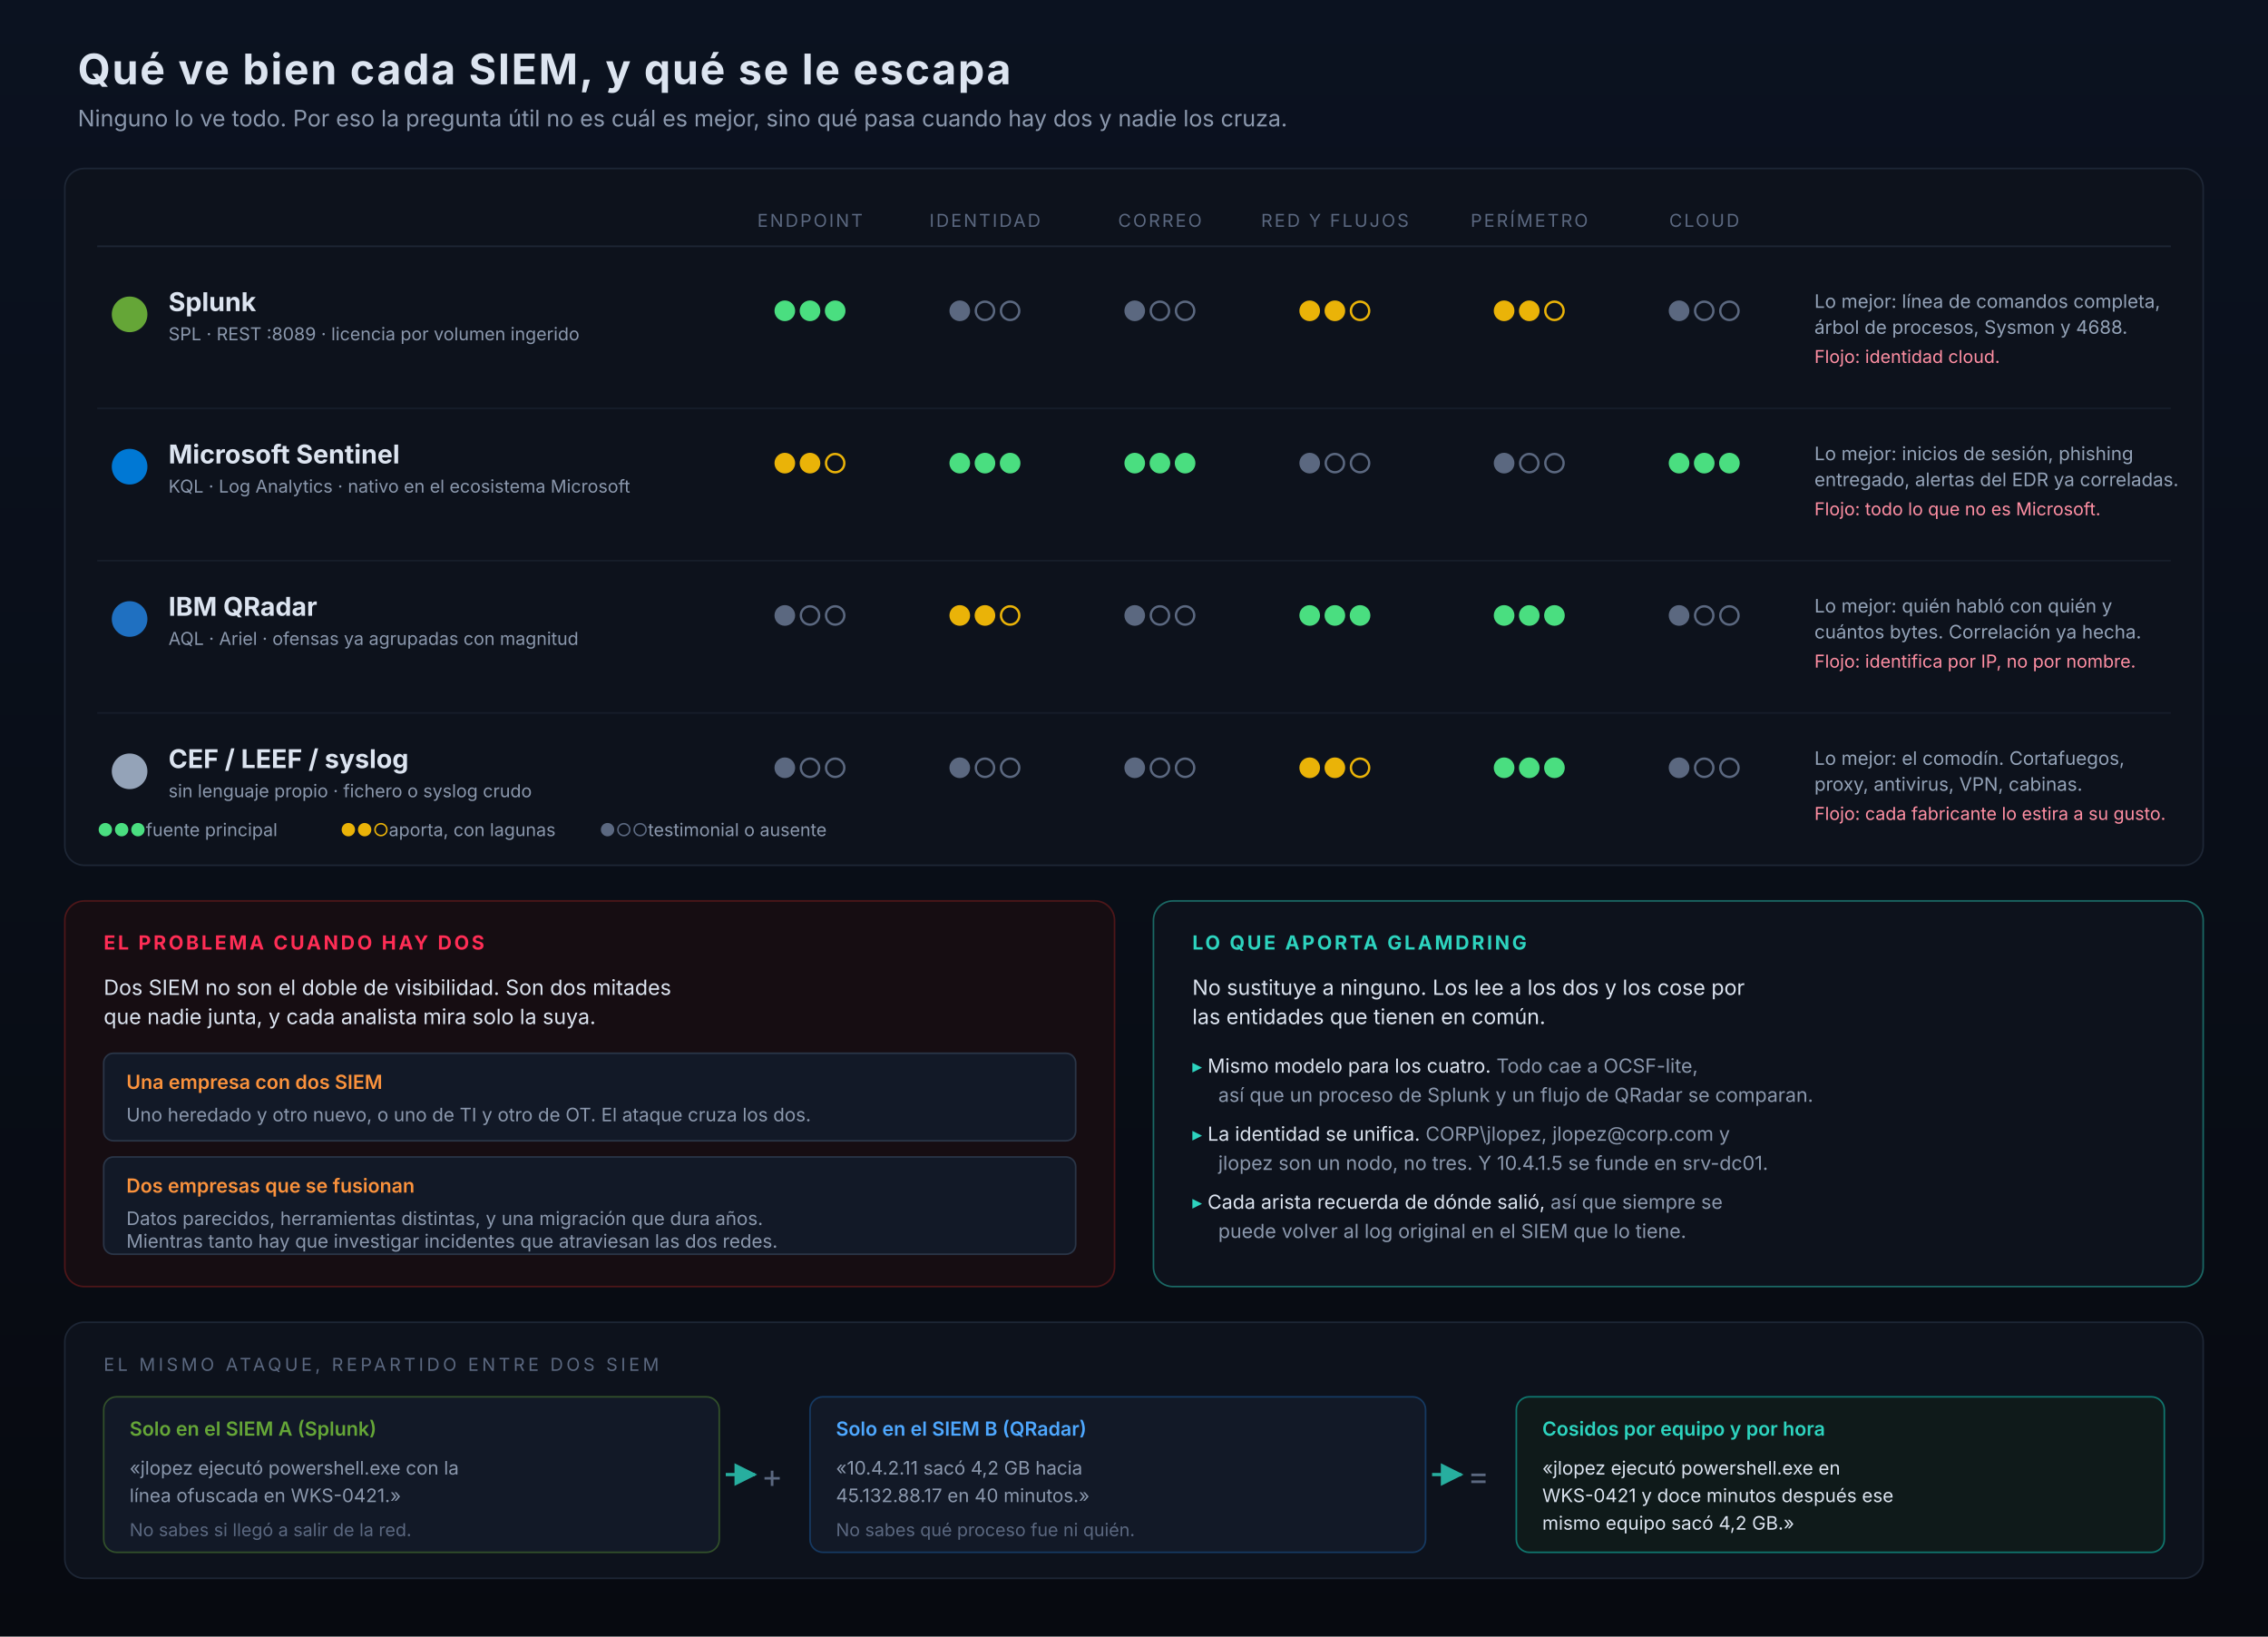
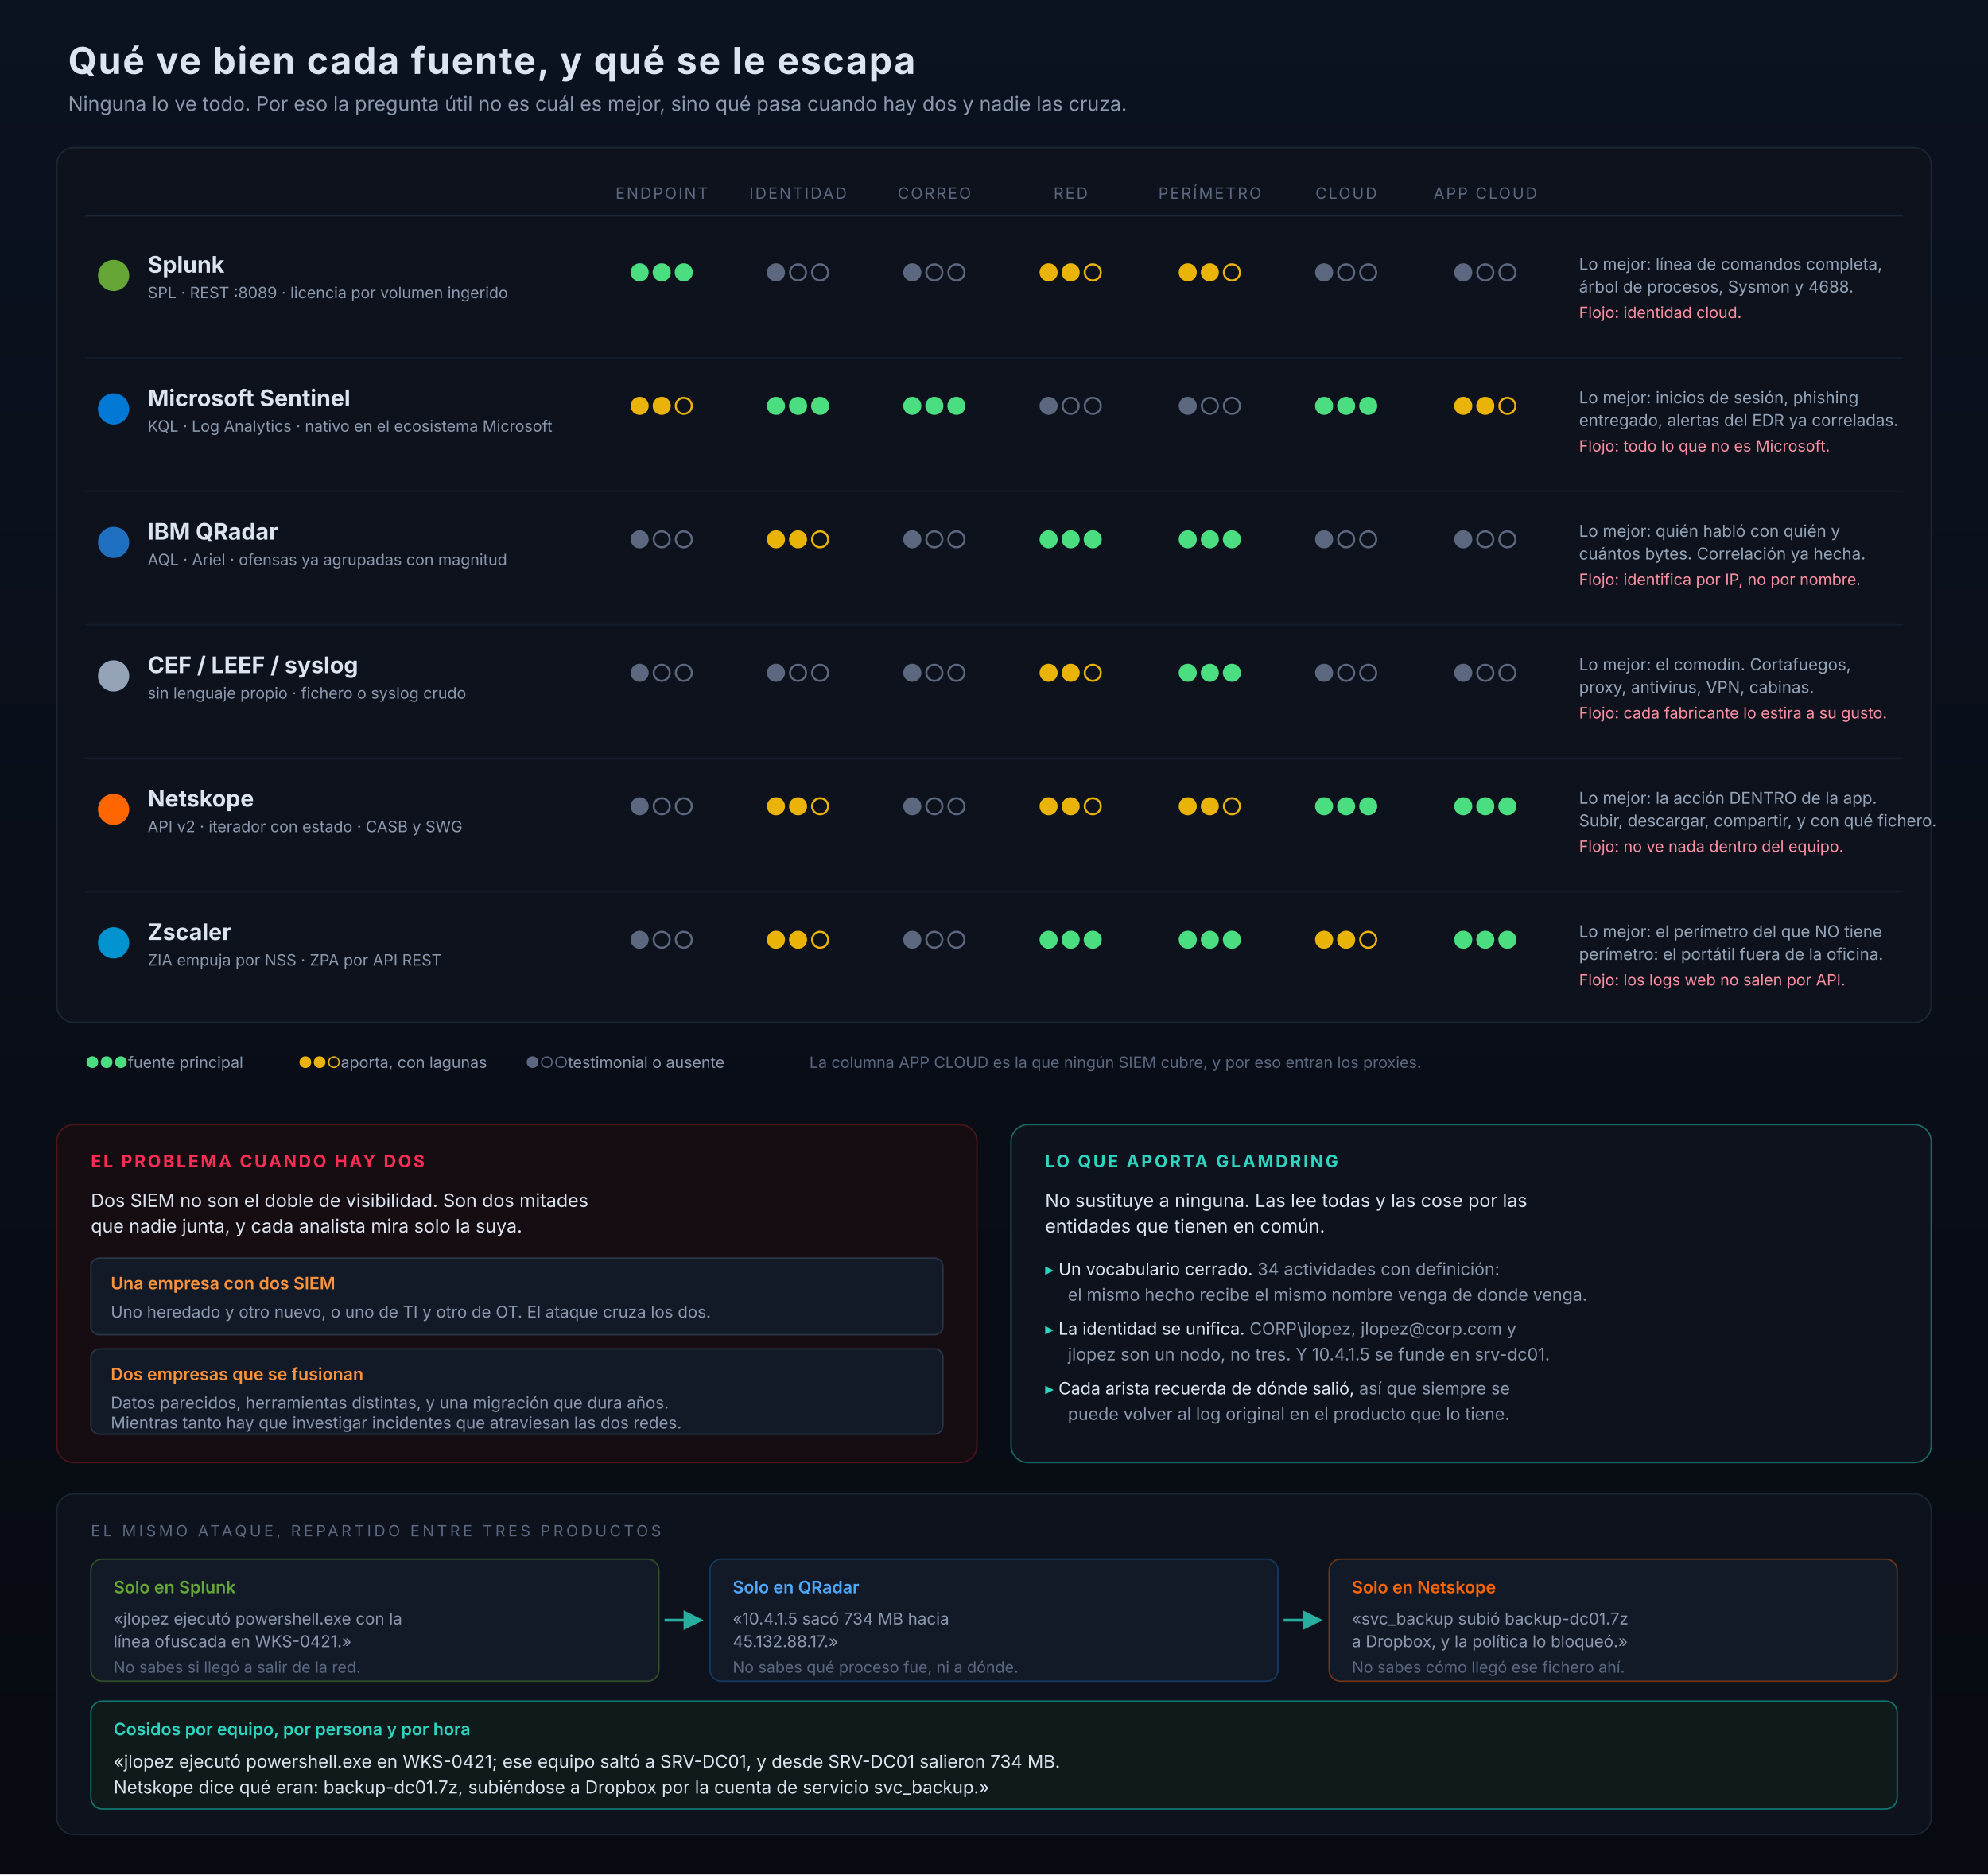
- <svg xmlns="http://www.w3.org/2000/svg" viewBox="0 0 1400 1010" width="1400" height="1010" font-family="Segoe UI, Inter, system-ui, sans-serif">
+ <svg xmlns="http://www.w3.org/2000/svg" viewBox="0 0 1400 1320" width="1400" height="1320" font-family="Segoe UI, Inter, system-ui, sans-serif">
  <defs>
    <linearGradient id="bg7" x1="0" y1="0" x2="0" y2="1">
      <stop offset="0" stop-color="#0b1220" />
      <stop offset="1" stop-color="#070a10" />
    </linearGradient>
    <marker id="f7" viewBox="0 0 10 10" refX="9" refY="5" markerWidth="7" markerHeight="7" orient="auto-start-reverse">
      <path d="M0,0 L10,5 L0,10 z" fill="#2dd4bf" />
    </marker>
-     <filter id="glow7" x="-60%" y="-60%" width="220%" height="220%">
-       <feGaussianBlur stdDeviation="5" result="b" />
-       <feMerge>
-         <feMergeNode in="b" />
-         <feMergeNode in="SourceGraphic" />
-       </feMerge>
-     </filter>
  </defs>
-   <rect width="1400" height="1010" fill="url(#bg7)" />
-   <text x="48" y="52" fill="#dce4f0" font-size="26" font-weight="700" letter-spacing="1">Qué ve bien cada SIEM, y qué se le escapa</text>
-   <text x="48" y="78" fill="#8b98ad" font-size="14">Ninguno lo ve todo. Por eso la pregunta útil no es cuál es mejor, sino qué pasa cuando hay dos y nadie los cruza.</text>
-   <rect x="40" y="104" width="1320" height="430" rx="12" fill="#0d121c" stroke="#1d2635" />
+   <rect width="1400" height="1320" fill="url(#bg7)" />
+   <text x="48" y="52" fill="#dce4f0" font-size="26" font-weight="700" letter-spacing="1">Qué ve bien cada fuente, y qué se le escapa</text>
+   <text x="48" y="78" fill="#8b98ad" font-size="14">Ninguna lo ve todo. Por eso la pregunta útil no es cuál es mejor, sino qué pasa cuando hay dos y nadie las cruza.</text>
+   <rect x="40" y="104" width="1320" height="616" rx="12" fill="#0d121c" stroke="#1d2635" />
  <g fill="#5b6880" font-size="11" letter-spacing="1.2" text-anchor="middle">
-     <text x="500" y="140">ENDPOINT</text>
-     <text x="608" y="140">IDENTIDAD</text>
-     <text x="716" y="140">CORREO</text>
-     <text x="824" y="140">RED Y FLUJOS</text>
-     <text x="944" y="140">PERÍMETRO</text>
-     <text x="1052" y="140">CLOUD</text>
+     <text x="466" y="140">ENDPOINT</text>
+     <text x="562" y="140">IDENTIDAD</text>
+     <text x="658" y="140">CORREO</text>
+     <text x="754" y="140">RED</text>
+     <text x="852" y="140">PERÍMETRO</text>
+     <text x="948" y="140">CLOUD</text>
+     <text x="1046" y="140">APP CLOUD</text>
  </g>
  <line x1="60" y1="152" x2="1340" y2="152" stroke="#1d2635" />
  <g transform="translate(0,164)">
    <circle cx="80" cy="30" r="11" fill="#65a637" />
    <text x="104" y="28" fill="#dce4f0" font-size="16" font-weight="700">Splunk</text>
    <text x="104" y="46" fill="#8b98ad" font-size="11">SPL · REST :8089 · licencia por volumen ingerido</text>
    <g font-size="17" text-anchor="middle">
-       <text x="500" y="34" fill="#4ade80">●●●</text>
-       <text x="608" y="34" fill="#5b6880">●○○</text>
-       <text x="716" y="34" fill="#5b6880">●○○</text>
-       <text x="824" y="34" fill="#eab308">●●○</text>
-       <text x="944" y="34" fill="#eab308">●●○</text>
-       <text x="1052" y="34" fill="#5b6880">●○○</text>
-     </g>
-     <text x="1120" y="26" fill="#94a3b8" font-size="11.5">Lo mejor: línea de comandos completa,</text>
-     <text x="1120" y="42" fill="#94a3b8" font-size="11.5">árbol de procesos, Sysmon y 4688.</text>
-     <text x="1120" y="60" fill="#ff8fa3" font-size="11">Flojo: identidad cloud.</text>
+       <text x="466" y="34" fill="#4ade80">●●●</text>
+       <text x="562" y="34" fill="#5b6880">●○○</text>
+       <text x="658" y="34" fill="#5b6880">●○○</text>
+       <text x="754" y="34" fill="#eab308">●●○</text>
+       <text x="852" y="34" fill="#eab308">●●○</text>
+       <text x="948" y="34" fill="#5b6880">●○○</text>
+       <text x="1046" y="34" fill="#5b6880">●○○</text>
+     </g>
+     <text x="1112" y="26" fill="#94a3b8" font-size="11.5">Lo mejor: línea de comandos completa,</text>
+     <text x="1112" y="42" fill="#94a3b8" font-size="11.5">árbol de procesos, Sysmon y 4688.</text>
+     <text x="1112" y="60" fill="#ff8fa3" font-size="11">Flojo: identidad cloud.</text>
  </g>
  <line x1="60" y1="252" x2="1340" y2="252" stroke="#1d2635" stroke-opacity="0.6" />
  <g transform="translate(0,258)">
    <circle cx="80" cy="30" r="11" fill="#0078d4" />
    <text x="104" y="28" fill="#dce4f0" font-size="16" font-weight="700">Microsoft Sentinel</text>
    <text x="104" y="46" fill="#8b98ad" font-size="11">KQL · Log Analytics · nativo en el ecosistema Microsoft</text>
    <g font-size="17" text-anchor="middle">
-       <text x="500" y="34" fill="#eab308">●●○</text>
-       <text x="608" y="34" fill="#4ade80">●●●</text>
-       <text x="716" y="34" fill="#4ade80">●●●</text>
-       <text x="824" y="34" fill="#5b6880">●○○</text>
-       <text x="944" y="34" fill="#5b6880">●○○</text>
-       <text x="1052" y="34" fill="#4ade80">●●●</text>
-     </g>
-     <text x="1120" y="26" fill="#94a3b8" font-size="11.5">Lo mejor: inicios de sesión, phishing</text>
-     <text x="1120" y="42" fill="#94a3b8" font-size="11.5">entregado, alertas del EDR ya correladas.</text>
-     <text x="1120" y="60" fill="#ff8fa3" font-size="11">Flojo: todo lo que no es Microsoft.</text>
+       <text x="466" y="34" fill="#eab308">●●○</text>
+       <text x="562" y="34" fill="#4ade80">●●●</text>
+       <text x="658" y="34" fill="#4ade80">●●●</text>
+       <text x="754" y="34" fill="#5b6880">●○○</text>
+       <text x="852" y="34" fill="#5b6880">●○○</text>
+       <text x="948" y="34" fill="#4ade80">●●●</text>
+       <text x="1046" y="34" fill="#eab308">●●○</text>
+     </g>
+     <text x="1112" y="26" fill="#94a3b8" font-size="11.5">Lo mejor: inicios de sesión, phishing</text>
+     <text x="1112" y="42" fill="#94a3b8" font-size="11.5">entregado, alertas del EDR ya correladas.</text>
+     <text x="1112" y="60" fill="#ff8fa3" font-size="11">Flojo: todo lo que no es Microsoft.</text>
  </g>
  <line x1="60" y1="346" x2="1340" y2="346" stroke="#1d2635" stroke-opacity="0.6" />
  <g transform="translate(0,352)">
    <circle cx="80" cy="30" r="11" fill="#1f70c1" />
    <text x="104" y="28" fill="#dce4f0" font-size="16" font-weight="700">IBM QRadar</text>
    <text x="104" y="46" fill="#8b98ad" font-size="11">AQL · Ariel · ofensas ya agrupadas con magnitud</text>
    <g font-size="17" text-anchor="middle">
-       <text x="500" y="34" fill="#5b6880">●○○</text>
-       <text x="608" y="34" fill="#eab308">●●○</text>
-       <text x="716" y="34" fill="#5b6880">●○○</text>
-       <text x="824" y="34" fill="#4ade80">●●●</text>
-       <text x="944" y="34" fill="#4ade80">●●●</text>
-       <text x="1052" y="34" fill="#5b6880">●○○</text>
-     </g>
-     <text x="1120" y="26" fill="#94a3b8" font-size="11.5">Lo mejor: quién habló con quién y</text>
-     <text x="1120" y="42" fill="#94a3b8" font-size="11.5">cuántos bytes. Correlación ya hecha.</text>
-     <text x="1120" y="60" fill="#ff8fa3" font-size="11">Flojo: identifica por IP, no por nombre.</text>
+       <text x="466" y="34" fill="#5b6880">●○○</text>
+       <text x="562" y="34" fill="#eab308">●●○</text>
+       <text x="658" y="34" fill="#5b6880">●○○</text>
+       <text x="754" y="34" fill="#4ade80">●●●</text>
+       <text x="852" y="34" fill="#4ade80">●●●</text>
+       <text x="948" y="34" fill="#5b6880">●○○</text>
+       <text x="1046" y="34" fill="#5b6880">●○○</text>
+     </g>
+     <text x="1112" y="26" fill="#94a3b8" font-size="11.5">Lo mejor: quién habló con quién y</text>
+     <text x="1112" y="42" fill="#94a3b8" font-size="11.5">cuántos bytes. Correlación ya hecha.</text>
+     <text x="1112" y="60" fill="#ff8fa3" font-size="11">Flojo: identifica por IP, no por nombre.</text>
  </g>
  <line x1="60" y1="440" x2="1340" y2="440" stroke="#1d2635" stroke-opacity="0.6" />
  <g transform="translate(0,446)">
    <circle cx="80" cy="30" r="11" fill="#94a3b8" />
    <text x="104" y="28" fill="#dce4f0" font-size="16" font-weight="700">CEF / LEEF / syslog</text>
    <text x="104" y="46" fill="#8b98ad" font-size="11">sin lenguaje propio · fichero o syslog crudo</text>
    <g font-size="17" text-anchor="middle">
-       <text x="500" y="34" fill="#5b6880">●○○</text>
-       <text x="608" y="34" fill="#5b6880">●○○</text>
-       <text x="716" y="34" fill="#5b6880">●○○</text>
-       <text x="824" y="34" fill="#eab308">●●○</text>
-       <text x="944" y="34" fill="#4ade80">●●●</text>
-       <text x="1052" y="34" fill="#5b6880">●○○</text>
-     </g>
-     <text x="1120" y="26" fill="#94a3b8" font-size="11.5">Lo mejor: el comodín. Cortafuegos,</text>
-     <text x="1120" y="42" fill="#94a3b8" font-size="11.5">proxy, antivirus, VPN, cabinas.</text>
-     <text x="1120" y="60" fill="#ff8fa3" font-size="11">Flojo: cada fabricante lo estira a su gusto.</text>
-   </g>
-   <g transform="translate(60,516)" font-size="11">
+       <text x="466" y="34" fill="#5b6880">●○○</text>
+       <text x="562" y="34" fill="#5b6880">●○○</text>
+       <text x="658" y="34" fill="#5b6880">●○○</text>
+       <text x="754" y="34" fill="#eab308">●●○</text>
+       <text x="852" y="34" fill="#4ade80">●●●</text>
+       <text x="948" y="34" fill="#5b6880">●○○</text>
+       <text x="1046" y="34" fill="#5b6880">●○○</text>
+     </g>
+     <text x="1112" y="26" fill="#94a3b8" font-size="11.5">Lo mejor: el comodín. Cortafuegos,</text>
+     <text x="1112" y="42" fill="#94a3b8" font-size="11.5">proxy, antivirus, VPN, cabinas.</text>
+     <text x="1112" y="60" fill="#ff8fa3" font-size="11">Flojo: cada fabricante lo estira a su gusto.</text>
+   </g>
+   <line x1="60" y1="534" x2="1340" y2="534" stroke="#1d2635" stroke-opacity="0.6" />
+   <g transform="translate(0,540)">
+     <circle cx="80" cy="30" r="11" fill="#ff6600" />
+     <text x="104" y="28" fill="#dce4f0" font-size="16" font-weight="700">Netskope</text>
+     <text x="104" y="46" fill="#8b98ad" font-size="11">API v2 · iterador con estado · CASB y SWG</text>
+     <g font-size="17" text-anchor="middle">
+       <text x="466" y="34" fill="#5b6880">●○○</text>
+       <text x="562" y="34" fill="#eab308">●●○</text>
+       <text x="658" y="34" fill="#5b6880">●○○</text>
+       <text x="754" y="34" fill="#eab308">●●○</text>
+       <text x="852" y="34" fill="#eab308">●●○</text>
+       <text x="948" y="34" fill="#4ade80">●●●</text>
+       <text x="1046" y="34" fill="#4ade80">●●●</text>
+     </g>
+     <text x="1112" y="26" fill="#94a3b8" font-size="11.5">Lo mejor: la acción DENTRO de la app.</text>
+     <text x="1112" y="42" fill="#94a3b8" font-size="11.5">Subir, descargar, compartir, y con qué fichero.</text>
+     <text x="1112" y="60" fill="#ff8fa3" font-size="11">Flojo: no ve nada dentro del equipo.</text>
+   </g>
+   <line x1="60" y1="628" x2="1340" y2="628" stroke="#1d2635" stroke-opacity="0.6" />
+   <g transform="translate(0,634)">
+     <circle cx="80" cy="30" r="11" fill="#0093d0" />
+     <text x="104" y="28" fill="#dce4f0" font-size="16" font-weight="700">Zscaler</text>
+     <text x="104" y="46" fill="#8b98ad" font-size="11">ZIA empuja por NSS · ZPA por API REST</text>
+     <g font-size="17" text-anchor="middle">
+       <text x="466" y="34" fill="#5b6880">●○○</text>
+       <text x="562" y="34" fill="#eab308">●●○</text>
+       <text x="658" y="34" fill="#5b6880">●○○</text>
+       <text x="754" y="34" fill="#4ade80">●●●</text>
+       <text x="852" y="34" fill="#4ade80">●●●</text>
+       <text x="948" y="34" fill="#eab308">●●○</text>
+       <text x="1046" y="34" fill="#4ade80">●●●</text>
+     </g>
+     <text x="1112" y="26" fill="#94a3b8" font-size="11.5">Lo mejor: el perímetro del que NO tiene</text>
+     <text x="1112" y="42" fill="#94a3b8" font-size="11.5">perímetro: el portátil fuera de la oficina.</text>
+     <text x="1112" y="60" fill="#ff8fa3" font-size="11">Flojo: los logs web no salen por API.</text>
+   </g>
+   <g transform="translate(60,752)" font-size="11">
    <text x="0" y="0" fill="#4ade80">●●●</text>
    <text x="30" y="0" fill="#8b98ad">fuente principal</text>
    <text x="150" y="0" fill="#eab308">●●○</text>
    <text x="180" y="0" fill="#8b98ad">aporta, con lagunas</text>
    <text x="310" y="0" fill="#5b6880">●○○</text>
    <text x="340" y="0" fill="#8b98ad">testimonial o ausente</text>
-   </g>
-   <rect x="40" y="556" width="648" height="238" rx="12" fill="#160d12" stroke="#7f1d1d" stroke-opacity="0.55" />
-   <text x="64" y="586" fill="#ff2d55" font-size="12" font-weight="700" letter-spacing="1.5">EL PROBLEMA CUANDO HAY DOS</text>
-   <text x="64" y="614" fill="#dce4f0" font-size="13">Dos SIEM no son el doble de visibilidad. Son dos mitades</text>
-   <text x="64" y="632" fill="#dce4f0" font-size="13">que nadie junta, y cada analista mira solo la suya.</text>
-   <g transform="translate(64,650)">
+     <text x="510" y="0" fill="#5b6880">La columna APP CLOUD es la que ningún SIEM cubre, y por eso entran los proxies.</text>
+   </g>
+   <rect x="40" y="792" width="648" height="238" rx="12" fill="#160d12" stroke="#7f1d1d" stroke-opacity="0.55" />
+   <text x="64" y="822" fill="#ff2d55" font-size="12" font-weight="700" letter-spacing="1.5">EL PROBLEMA CUANDO HAY DOS</text>
+   <text x="64" y="850" fill="#dce4f0" font-size="13">Dos SIEM no son el doble de visibilidad. Son dos mitades</text>
+   <text x="64" y="868" fill="#dce4f0" font-size="13">que nadie junta, y cada analista mira solo la suya.</text>
+   <g transform="translate(64,886)">
    <rect width="600" height="54" rx="6" fill="#121927" stroke="#2a3547" />
    <text x="14" y="22" fill="#fb923c" font-size="12" font-weight="600">Una empresa con dos SIEM</text>
    <text x="14" y="42" fill="#8b98ad" font-size="11.5">Uno heredado y otro nuevo, o uno de TI y otro de OT. El ataque cruza los dos.</text>
  </g>
-   <g transform="translate(64,714)">
+   <g transform="translate(64,950)">
    <rect width="600" height="60" rx="6" fill="#121927" stroke="#2a3547" />
    <text x="14" y="22" fill="#fb923c" font-size="12" font-weight="600">Dos empresas que se fusionan</text>
    <text x="14" y="42" fill="#8b98ad" font-size="11.5">Datos parecidos, herramientas distintas, y una migración que dura años.</text>
    <text x="14" y="56" fill="#8b98ad" font-size="11.5">Mientras tanto hay que investigar incidentes que atraviesan las dos redes.</text>
  </g>
-   <rect x="712" y="556" width="648" height="238" rx="12" fill="#0d121c" stroke="#2dd4bf" stroke-opacity="0.45" />
-   <text x="736" y="586" fill="#2dd4bf" font-size="12" font-weight="700" letter-spacing="1.5">LO QUE APORTA GLAMDRING</text>
-   <text x="736" y="614" fill="#dce4f0" font-size="13">No sustituye a ninguno. Los lee a los dos y los cose por</text>
-   <text x="736" y="632" fill="#dce4f0" font-size="13">las entidades que tienen en común.</text>
+   <rect x="712" y="792" width="648" height="238" rx="12" fill="#0d121c" stroke="#2dd4bf" stroke-opacity="0.45" />
+   <text x="736" y="822" fill="#2dd4bf" font-size="12" font-weight="700" letter-spacing="1.5">LO QUE APORTA GLAMDRING</text>
+   <text x="736" y="850" fill="#dce4f0" font-size="13">No sustituye a ninguna. Las lee todas y las cose por las</text>
+   <text x="736" y="868" fill="#dce4f0" font-size="13">entidades que tienen en común.</text>
  <g font-size="12" fill="#8b98ad">
-     <text x="736" y="662">
+     <text x="736" y="898">
      <tspan fill="#2dd4bf">▸</tspan>
-       <tspan fill="#dce4f0">Mismo modelo para los cuatro.</tspan> Todo cae a OCSF-lite,</text>
-     <text x="752" y="680">así que un proceso de Splunk y un flujo de QRadar se comparan.</text>
-     <text x="736" y="704">
+       <tspan fill="#dce4f0">Un vocabulario cerrado.</tspan> 34 actividades con definición:</text>
+     <text x="752" y="916">el mismo hecho recibe el mismo nombre venga de donde venga.</text>
+     <text x="736" y="940">
      <tspan fill="#2dd4bf">▸</tspan>
      <tspan fill="#dce4f0">La identidad se unifica.</tspan> CORP\jlopez, jlopez@corp.com y</text>
-     <text x="752" y="722">jlopez son un nodo, no tres. Y 10.4.1.5 se funde en srv-dc01.</text>
-     <text x="736" y="746">
+     <text x="752" y="958">jlopez son un nodo, no tres. Y 10.4.1.5 se funde en srv-dc01.</text>
+     <text x="736" y="982">
      <tspan fill="#2dd4bf">▸</tspan>
      <tspan fill="#dce4f0">Cada arista recuerda de dónde salió,</tspan> así que siempre se</text>
-     <text x="752" y="764">puede volver al log original en el SIEM que lo tiene.</text>
-   </g>
-   <rect x="40" y="816" width="1320" height="158" rx="12" fill="#0d121c" stroke="#1d2635" />
-   <text x="64" y="846" fill="#5b6880" font-size="11" letter-spacing="2">EL MISMO ATAQUE, REPARTIDO ENTRE DOS SIEM</text>
-   <g transform="translate(64,862)">
-     <rect width="380" height="96" rx="8" fill="#121927" stroke="#65a637" stroke-opacity="0.4" />
-     <text x="16" y="24" fill="#65a637" font-size="12" font-weight="600">Solo en el SIEM A (Splunk)</text>
-     <text x="16" y="48" fill="#8b98ad" font-size="11.5">«jlopez ejecutó powershell.exe con la</text>
-     <text x="16" y="65" fill="#8b98ad" font-size="11.5">línea ofuscada en WKS-0421.»</text>
-     <text x="16" y="86" fill="#5b6880" font-size="11">No sabes si llegó a salir de la red.</text>
-   </g>
-   <text x="470" y="918" fill="#5b6880" font-size="20">+</text>
-   <g transform="translate(500,862)">
-     <rect width="380" height="96" rx="8" fill="#121927" stroke="#1f70c1" stroke-opacity="0.4" />
-     <text x="16" y="24" fill="#4ea8ff" font-size="12" font-weight="600">Solo en el SIEM B (QRadar)</text>
-     <text x="16" y="48" fill="#8b98ad" font-size="11.5">«10.4.2.11 sacó 4,2 GB hacia</text>
-     <text x="16" y="65" fill="#8b98ad" font-size="11.5">45.132.88.17 en 40 minutos.»</text>
-     <text x="16" y="86" fill="#5b6880" font-size="11">No sabes qué proceso fue ni quién.</text>
-   </g>
-   <text x="906" y="918" fill="#5b6880" font-size="20">=</text>
-   <g transform="translate(936,862)">
-     <rect width="400" height="96" rx="8" fill="#0f1a1a" stroke="#0f766e" />
-     <text x="16" y="24" fill="#2dd4bf" font-size="12" font-weight="600">Cosidos por equipo y por hora</text>
-     <text x="16" y="48" fill="#dce4f0" font-size="11.5">«jlopez ejecutó powershell.exe en</text>
-     <text x="16" y="65" fill="#dce4f0" font-size="11.5">WKS-0421 y doce minutos después ese</text>
-     <text x="16" y="82" fill="#dce4f0" font-size="11.5">mismo equipo sacó 4,2 GB.»</text>
+     <text x="752" y="1000">puede volver al log original en el producto que lo tiene.</text>
+   </g>
+   <rect x="40" y="1052" width="1320" height="240" rx="12" fill="#0d121c" stroke="#1d2635" />
+   <text x="64" y="1082" fill="#5b6880" font-size="11" letter-spacing="2">EL MISMO ATAQUE, REPARTIDO ENTRE TRES PRODUCTOS</text>
+   <g transform="translate(64,1098)">
+     <rect width="400" height="86" rx="8" fill="#121927" stroke="#65a637" stroke-opacity="0.4" />
+     <text x="16" y="24" fill="#65a637" font-size="12" font-weight="600">Solo en Splunk</text>
+     <text x="16" y="46" fill="#8b98ad" font-size="11.5">«jlopez ejecutó powershell.exe con la</text>
+     <text x="16" y="62" fill="#8b98ad" font-size="11.5">línea ofuscada en WKS-0421.»</text>
+     <text x="16" y="80" fill="#5b6880" font-size="11">No sabes si llegó a salir de la red.</text>
+   </g>
+   <g transform="translate(500,1098)">
+     <rect width="400" height="86" rx="8" fill="#121927" stroke="#1f70c1" stroke-opacity="0.4" />
+     <text x="16" y="24" fill="#4ea8ff" font-size="12" font-weight="600">Solo en QRadar</text>
+     <text x="16" y="46" fill="#8b98ad" font-size="11.5">«10.4.1.5 sacó 734 MB hacia</text>
+     <text x="16" y="62" fill="#8b98ad" font-size="11.5">45.132.88.17.»</text>
+     <text x="16" y="80" fill="#5b6880" font-size="11">No sabes qué proceso fue, ni a dónde.</text>
+   </g>
+   <g transform="translate(936,1098)">
+     <rect width="400" height="86" rx="8" fill="#121927" stroke="#ff6600" stroke-opacity="0.4" />
+     <text x="16" y="24" fill="#ff6600" font-size="12" font-weight="600">Solo en Netskope</text>
+     <text x="16" y="46" fill="#8b98ad" font-size="11.5">«svc_backup subió backup-dc01.7z</text>
+     <text x="16" y="62" fill="#8b98ad" font-size="11.5">a Dropbox, y la política lo bloqueó.»</text>
+     <text x="16" y="80" fill="#5b6880" font-size="11">No sabes cómo llegó ese fichero ahí.</text>
+   </g>
+   <g transform="translate(64,1198)">
+     <rect width="1272" height="76" rx="8" fill="#0f1a1a" stroke="#0f766e" />
+     <text x="16" y="24" fill="#2dd4bf" font-size="12" font-weight="600">Cosidos por equipo, por persona y por hora</text>
+     <text x="16" y="47" fill="#dce4f0" font-size="12.5">«jlopez ejecutó powershell.exe en WKS-0421; ese equipo saltó a SRV-DC01, y desde SRV-DC01 salieron 734 MB.</text>
+     <text x="16" y="65" fill="#dce4f0" font-size="12.5">Netskope dice qué eran: backup-dc01.7z, subiéndose a Dropbox por la cuenta de servicio svc_backup.»</text>
  </g>
  <g stroke="#2dd4bf" stroke-width="2" fill="none" marker-end="url(#f7)" opacity="0.8">
-     <path d="M448,910 L466,910" />
-     <path d="M884,910 L902,910" />
+     <path d="M468,1141 L494,1141" />
+     <path d="M904,1141 L930,1141" />
  </g>
</svg>
